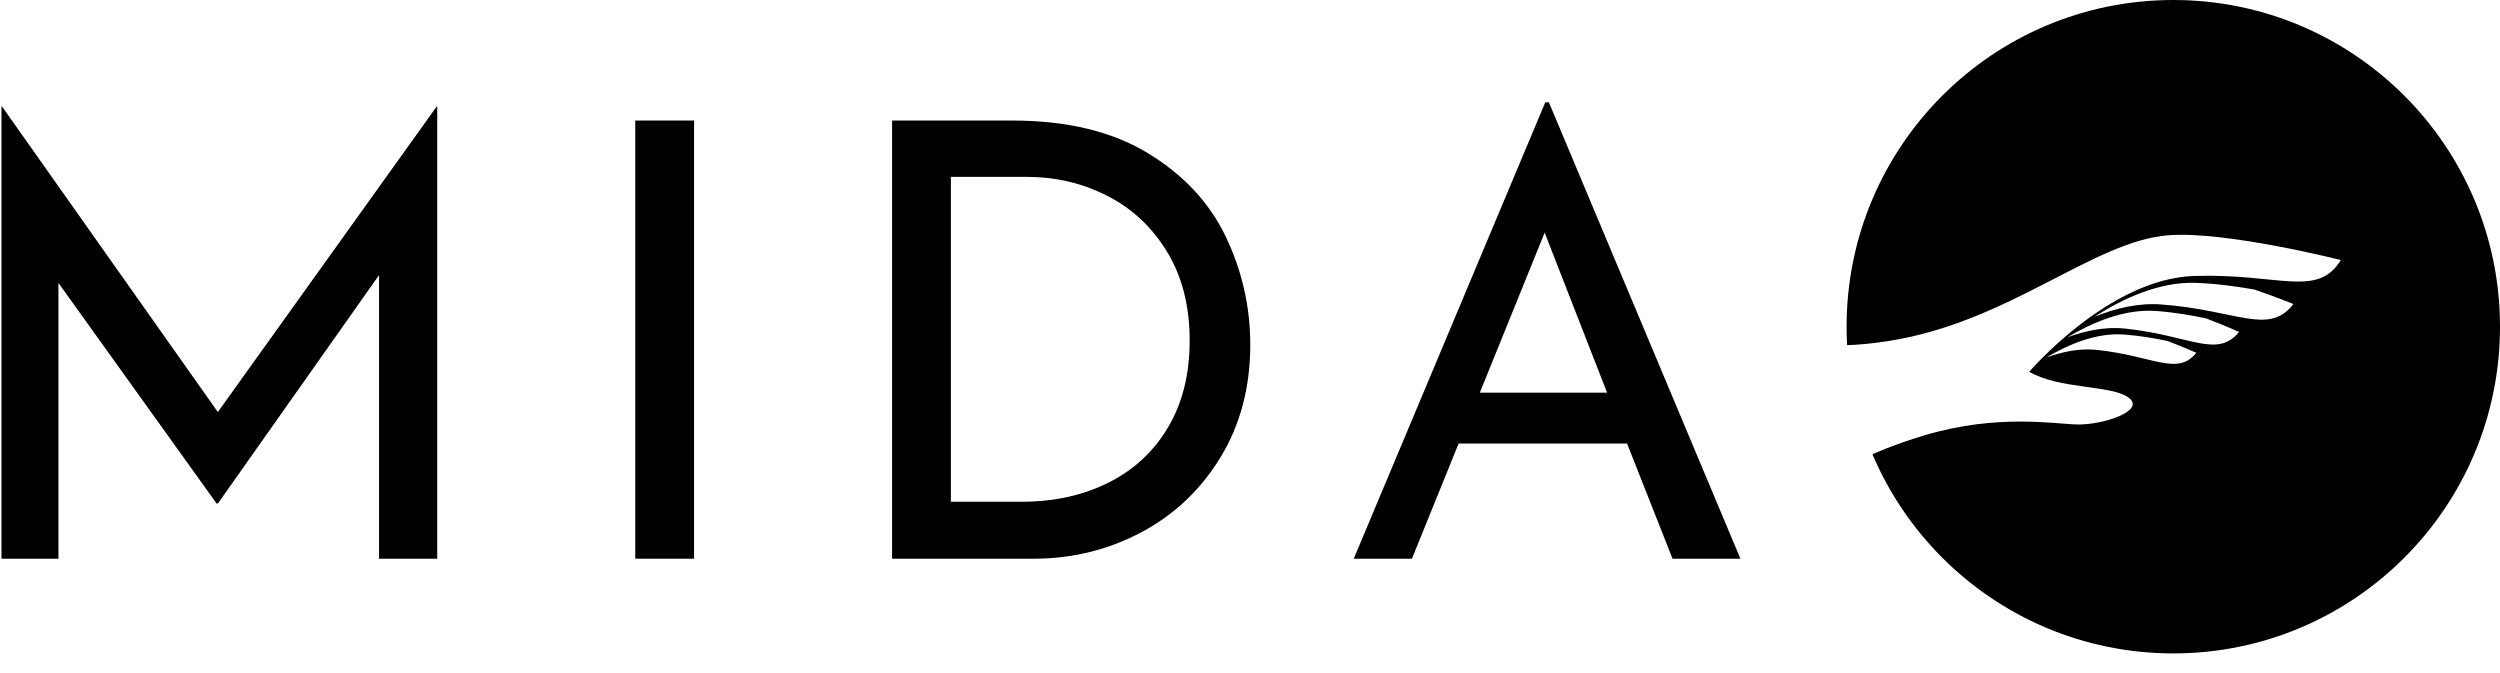
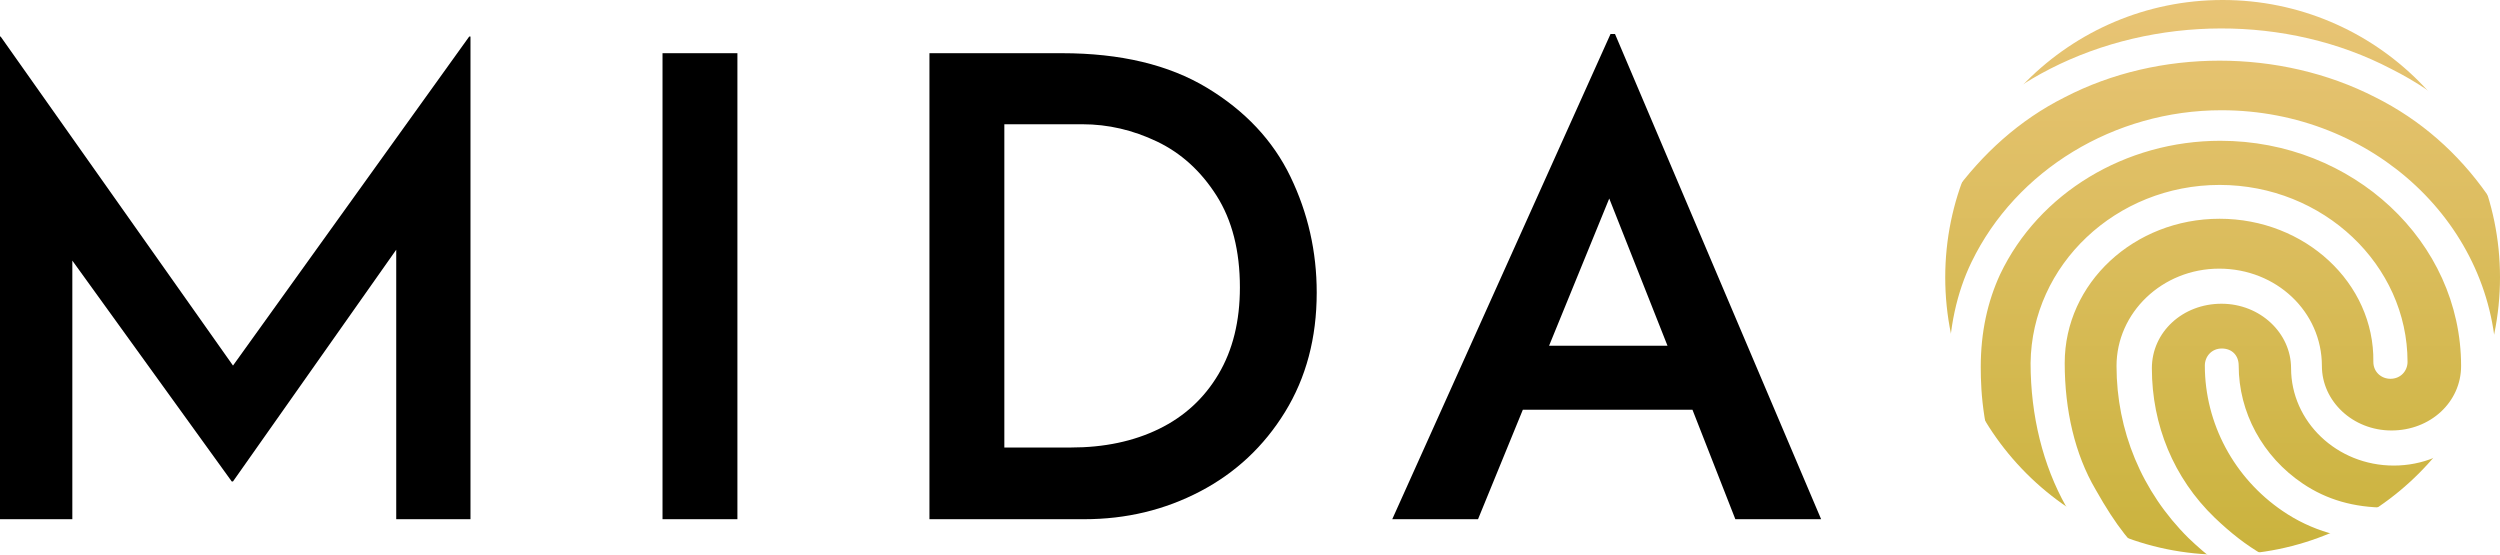
- <svg xmlns="http://www.w3.org/2000/svg" width="528px" height="142px" viewBox="0 0 528 142" version="1.1">
+ <svg xmlns="http://www.w3.org/2000/svg" width="703px" height="156px" viewBox="0 0 703 156" version="1.1">
  <defs>
-     <linearGradient x1="50%" y1="0%" x2="50%" y2="100%" id="linearGradient-1">
-       <stop stop-color="#000000" offset="0%" />
-       <stop stop-color="#000000" offset="100%" />
+     <linearGradient x1="50%" y1="1.665%" x2="50%" y2="100%" id="linearGradient-1">
+       <stop stop-color="#E8C475" offset="0%" />
+       <stop stop-color="#CAB33D" offset="100%" />
    </linearGradient>
  </defs>
  <g id="Page-1" stroke="none" stroke-width="1" fill="none" fill-rule="evenodd">
-     <rect id="Rectangle" fill="#FFFFFF" x="-380" y="-708" width="1547" height="1076" />
-     <g id="MIDA" transform="translate(0.312, 21.616)" fill="#000000" fill-rule="nonzero">
-       <g id="A" transform="translate(285.6, 0)">
-         <path d="M41.216,0 L81.664,96.384 L67.328,96.384 L57.728,72.064 L22.144,72.064 L12.288,96.384 L0,96.384 L40.448,0 L41.216,0 Z M40.32,27.52 L26.624,61.312 L53.504,61.312 L40.32,27.52 Z" />
+     <rect id="Rectangle" fill="#FFFFFF" x="-357" y="-331" width="1547" height="1076" />
+     <g id="Logo" transform="translate(0, -15)">
+       <path d="M20.34,161 L20.34,88.28 L65.16,150.38 L65.52,150.38 L111.42,85.22 L111.42,161 L132.3,161 L132.3,25.28 L131.94,25.28 L65.52,117.8 L0.18,25.28 L0,25.28 L0,161 L20.34,161 Z M207.36,161 L207.36,29.96 L186.3,29.96 L186.3,161 L207.36,161 Z M304.92,161 C316.68,161 327.54,158.39 337.5,153.17 C347.46,147.95 355.41,140.51 361.35,130.85 C367.29,121.19 370.26,110 370.26,97.28 C370.26,85.76 367.8,74.9 362.88,64.7 C357.96,54.5 350.13,46.16 339.39,39.68 C328.65,33.2 315.06,29.96 298.62,29.96 L298.62,29.96 L261.36,29.96 L261.36,161 L304.92,161 Z M301.14,140.84 L282.42,140.84 L282.42,49.94 L304.38,49.94 C311.58,49.94 318.57,51.56 325.35,54.8 C332.13,58.04 337.71,63.11 342.09,70.01 C346.47,76.91 348.66,85.52 348.66,95.84 C348.66,105.32 346.65,113.45 342.63,120.23 C338.61,127.01 333.03,132.14 325.89,135.62 C318.75,139.1 310.5,140.84 301.14,140.84 L301.14,140.84 Z M415.62,161 L428.22,130.22 L475.92,130.22 L487.98,161 L512.1,161 L454.14,24.56 L452.88,24.56 L391.5,161 L415.62,161 Z M468.9,112.22 L435.6,112.22 L452.52,70.82 L468.9,112.22 Z" id="MIDA" fill="#000000" fill-rule="nonzero" />
+       <g id="Fingerprint" transform="translate(541, 0)">
+         <circle id="Circle" fill="url(#linearGradient-1)" cx="84" cy="93" r="78" />
+         <path d="M138.293,22.749 C137.653,22.749 136.698,22.435 136.066,22.113 C118.559,13.263 102.963,9.477 84.5,9.477 C66.037,9.477 48.53,13.898 32.934,22.435 C30.707,23.697 27.84,22.749 26.569,20.538 C25.298,18.328 26.253,15.482 28.48,14.22 C45.655,5.056 64.757,0 84.491,0 C104.226,0 121.417,4.421 140.52,13.907 C142.747,15.169 143.702,18.014 142.431,20.225 C141.791,21.8 140.196,22.749 138.293,22.749 L138.293,22.749 Z M4.562,72 C3.606,72 2.649,71.684 2.017,71.042 C-0.212,69.444 -0.528,66.58 0.745,64.665 C9.977,51.584 21.771,41.376 35.47,34.366 C64.789,19.37 102.068,19.054 131.379,34.366 C145.403,41.385 156.872,51.593 166.113,64.673 C167.71,66.588 167.07,69.777 164.841,71.051 C162.611,72.65 159.742,72.009 158.469,69.777 C150.185,57.979 139.672,48.729 126.921,42.342 C100.155,28.629 66.062,28.629 39.612,42.342 C26.87,48.72 16.357,58.287 8.064,69.769 C7.432,71.042 6.159,72 4.562,72 L4.562,72 Z M62.026,183 C60.747,183 59.468,182.686 58.824,181.734 C50.815,173.809 46.335,168.424 39.931,157.33 C33.528,145.922 30,131.974 30,117.083 C30.318,89.502 54.017,67 83.159,67 C112.3,67 136,89.502 136,116.76 C136,119.292 134.077,121.517 131.193,121.517 C128.635,121.517 126.386,119.615 126.386,116.76 C126.704,94.573 107.167,76.514 83.15,76.514 C59.133,76.514 39.597,94.581 39.597,117.083 C39.597,130.394 42.481,142.753 48.24,152.581 C54.326,163.361 58.172,167.795 65.536,175.083 C67.459,176.986 67.459,179.84 65.536,181.743 C64.584,182.363 63.305,183 62.026,183 L62.026,183 Z M129.416,167 C118.316,167 108.806,164.123 100.876,158.694 C87.244,149.428 79,134.091 79,117.795 C79,115.244 80.904,113 83.759,113 C86.615,113 88.519,114.918 88.519,117.795 C88.519,130.897 95.182,143.357 106.596,151.021 C113.259,155.491 120.866,157.735 130.062,157.735 C132.28,157.735 136.087,157.418 139.572,156.775 C142.105,156.459 144.331,158.051 144.96,160.612 C145.275,163.164 143.694,165.407 141.153,166.041 C135.119,166.675 130.682,167 129.416,167 L129.416,167 Z M110.635,186 C110.317,186 109.672,186 109.354,185.684 C94.598,181.548 84.649,176.141 74.382,166.274 C61.225,153.226 54.166,136.041 54.166,117.91 C54.166,102.952 66.995,90.543 83.041,90.543 C99.087,90.543 111.917,102.636 111.917,117.91 C111.917,127.778 120.576,136.05 131.488,136.05 C142.4,136.05 151.06,128.093 151.06,117.91 C151.06,82.91 120.576,54.588 83.359,54.588 C56.728,54.588 32.35,69.222 21.438,92.138 C17.912,99.771 15.986,108.367 15.986,118.226 C15.986,125.543 16.631,136.997 22.401,151.64 C23.364,154.181 22.083,156.731 19.838,157.686 C17.276,158.641 14.705,157.371 13.742,155.145 C9.253,143.052 7,130.959 7,118.55 C7,107.412 9.244,97.229 13.415,88.641 C25.926,62.869 53.521,46 83.678,46 C126.346,46 161,78.459 161,118.55 C161,133.509 148.17,145.917 132.124,145.917 C116.079,145.917 103.249,133.509 103.249,118.55 C103.249,108.683 94.59,100.41 83.678,100.41 C72.765,100.41 64.106,108.367 64.106,118.55 C64.106,134.464 70.203,149.414 81.751,160.552 C90.737,169.14 99.078,174.231 112.235,177.736 C114.797,178.376 116.087,180.917 115.442,183.467 C114.488,184.414 112.562,186 110.635,186 Z" fill="#FFFFFF" fill-rule="nonzero" />
      </g>
-       <g id="D" transform="translate(188.096, 3.84)">
-         <path d="M25.344,0 C36.864,0 46.4,2.283 53.952,6.848 C61.504,11.413 67.008,17.301 70.464,24.512 C73.92,31.723 75.648,39.339 75.648,47.36 C75.648,56.32 73.557,64.235 69.376,71.104 C65.195,77.973 59.605,83.264 52.608,86.976 C45.611,90.688 38.016,92.544 29.824,92.544 L29.824,92.544 L0,92.544 L0,0 Z M28.544,11.904 L12.416,11.904 L12.416,80.512 L27.392,80.512 C34.219,80.512 40.32,79.168 45.696,76.48 C51.072,73.792 55.275,69.888 58.304,64.768 C61.333,59.648 62.848,53.547 62.848,46.464 C62.848,39.211 61.269,32.981 58.112,27.776 C54.955,22.571 50.752,18.624 45.504,15.936 C40.256,13.248 34.603,11.904 28.544,11.904 L28.544,11.904 Z" />
-       </g>
-       <g id="I" transform="translate(133.856, 3.84)">
-         <polygon id="Path" points="12.416 92.544 12.416 5.68434189e-14 5.68434189e-14 5.68434189e-14 5.68434189e-14 92.544" />
-       </g>
-       <g id="M" transform="translate(0, 0.896)">
-         <polygon id="Path" points="12.032 95.488 12.032 37.248 45.44 83.84 45.696 83.84 79.744 35.584 79.744 95.488 92.032 95.488 92.032 -1.13686838e-13 91.904 -1.13686838e-13 45.696 64.512 0.128 -1.13686838e-13 5.68434189e-14 -1.13686838e-13 5.68434189e-14 95.488" />
-       </g>
-     </g>
-     <g id="Hand" transform="translate(356, 0)">
-       <circle id="Circle" fill="url(#linearGradient-1)" cx="103" cy="69" r="69" />
-       <path d="M91.961,50.002 C87.642,52.092 84.029,55.524 81.075,59.313 C84.349,52.964 89.281,45.92 96.16,42.321 C100.475,40.065 104.262,38.596 107.475,37.411 C112.456,36.439 116.13,35.954 116.13,35.954 C115.001,44.4 106.504,42.964 91.961,50.002 Z M87.935,58.209 C84.156,59.888 80.947,62.743 78.296,65.924 C81.295,60.546 85.742,54.617 91.768,51.711 C95.549,49.888 98.852,48.729 101.654,47.799 C105.971,47.102 109.149,46.787 109.149,46.787 C107.94,54.032 100.661,52.555 87.935,58.209 Z M85.009,65.1 C81.708,66.567 78.905,69.061 76.59,71.84 C79.208,67.142 83.093,61.963 88.358,59.423 C91.661,57.831 94.546,56.819 96.993,56.006 C100.766,55.397 103.542,55.122 103.542,55.122 C102.486,61.451 96.127,60.161 85.009,65.1 Z M18.851,94.18 C20.045,92.729 25.583,101.84 45.848,85.579 C66.113,69.319 72.812,45.561 86.069,36.53 C96.153,29.661 120.168,22.897 120.168,22.897 C119.903,32.396 110.312,31.796 95.005,41.301 C79.699,50.806 74.972,76.227 74.972,76.227 C82.416,76.276 91.405,69.914 95.911,70.476 C100.417,71.037 94.204,78.05 89.452,80.728 C85.34,83.044 73.678,87.116 62.539,98.901 C54.343,107.573 48.259,116.736 49.609,121.455 C51.121,126.74 40.868,117.648 18.851,94.18 Z" fill="#FFFFFF" transform="translate(69.50929, 72.90454) rotate(30) translate(-69.50929, -72.90454) " />
    </g>
  </g>
</svg>
